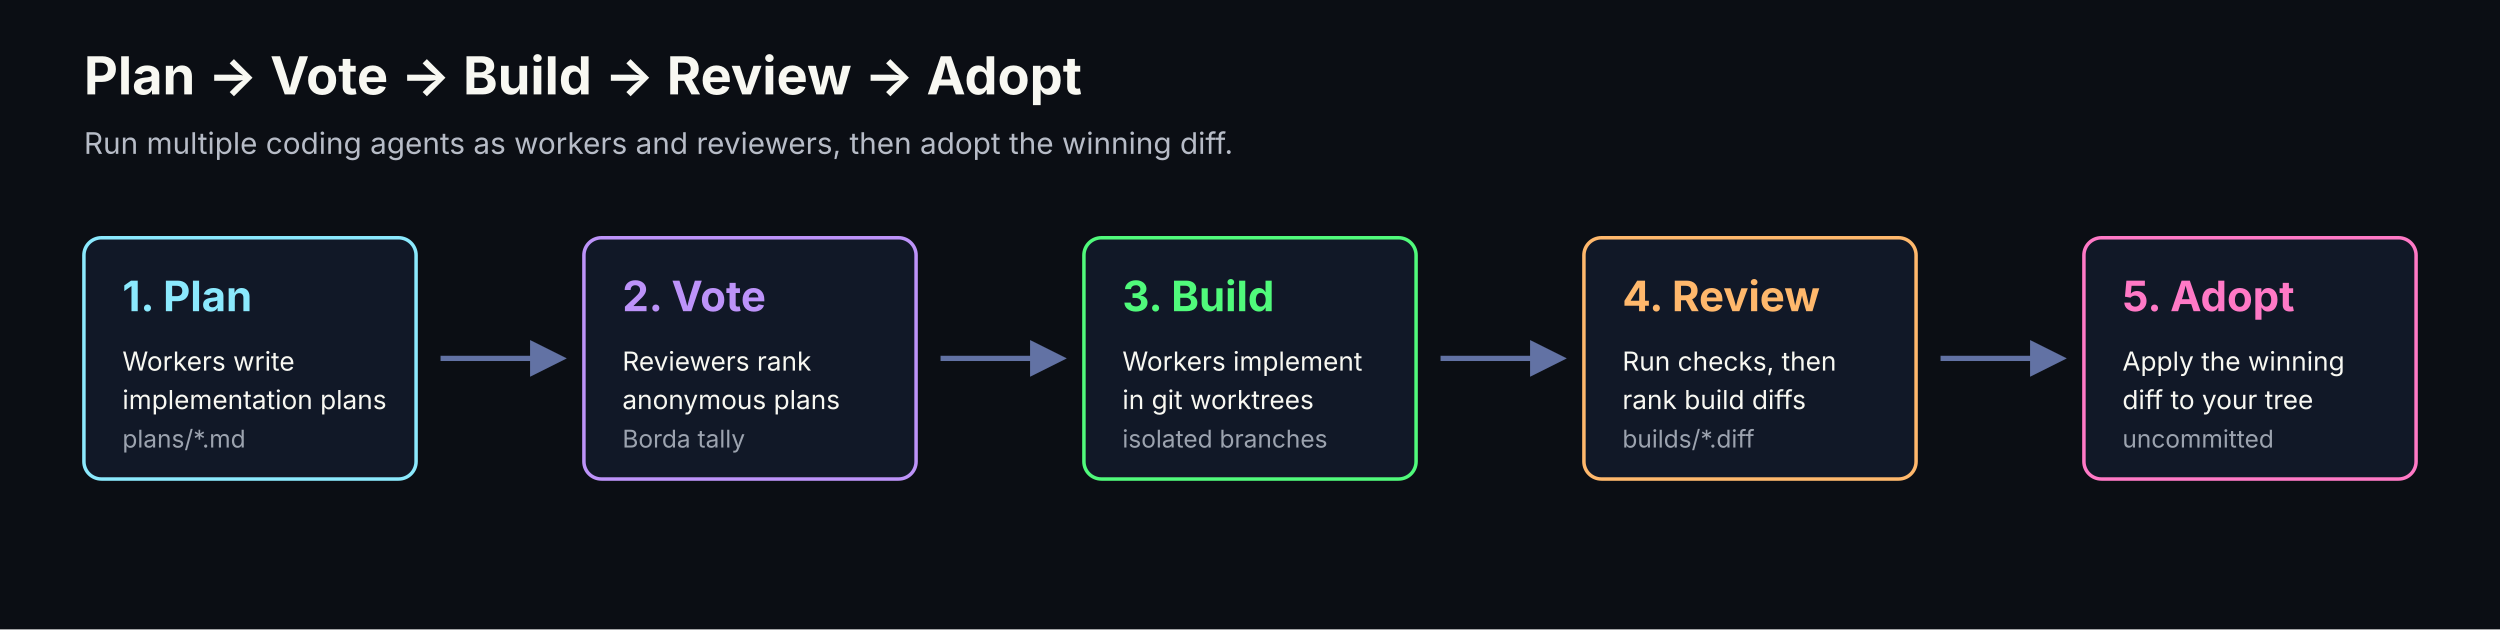
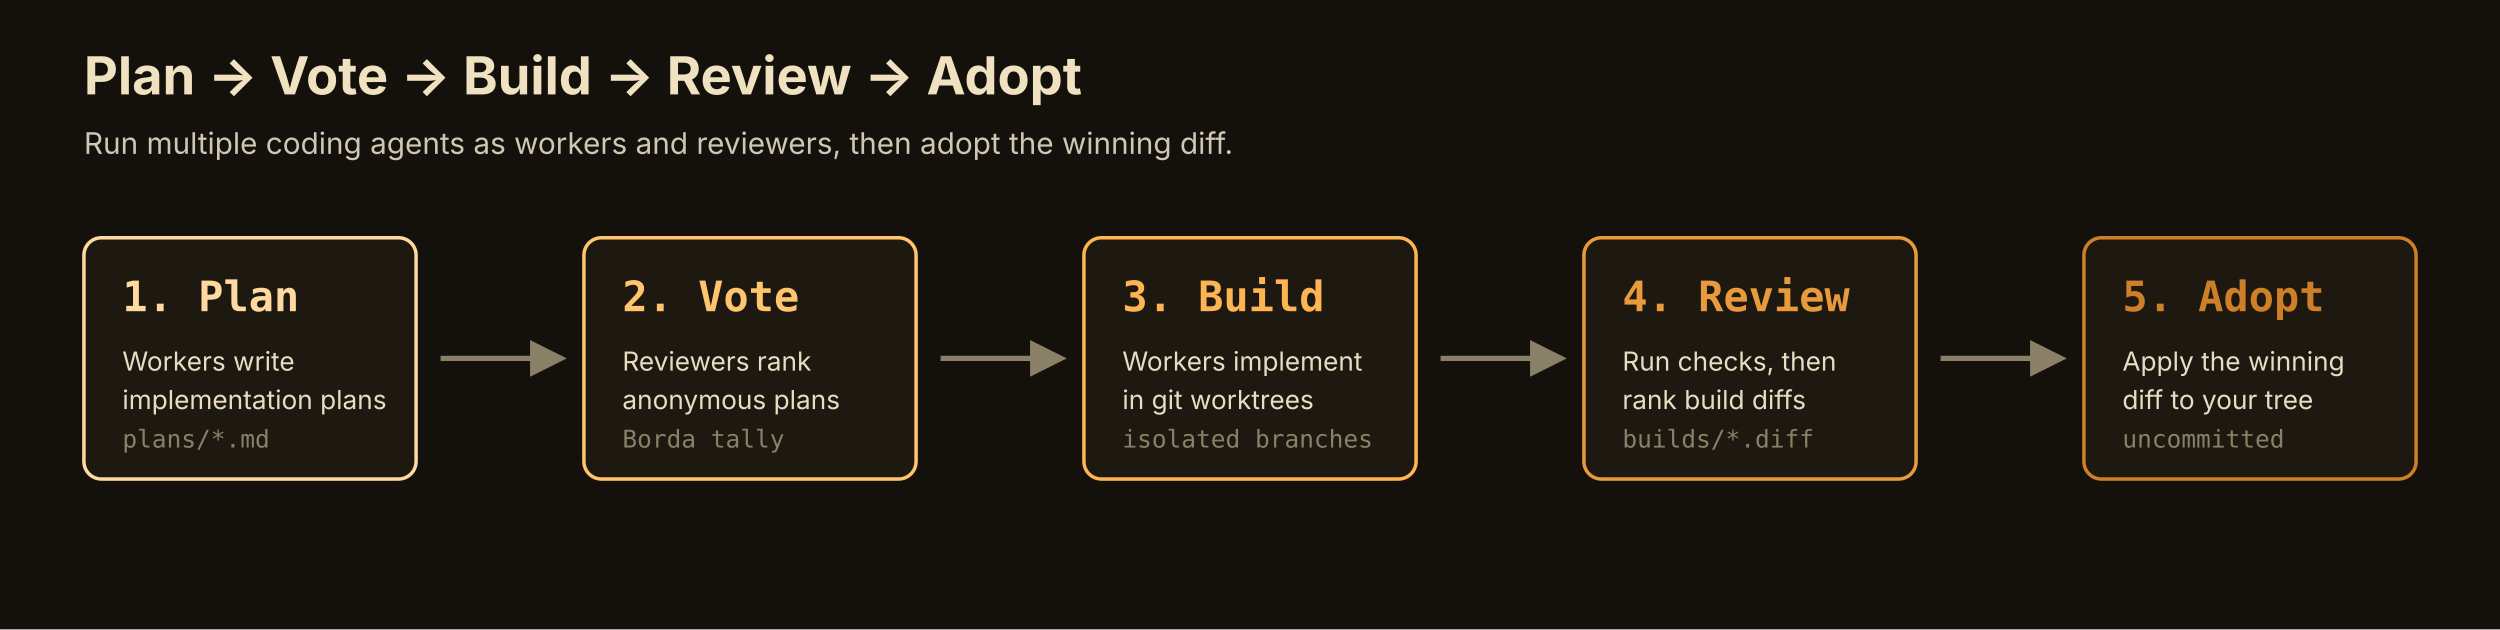
<svg xmlns="http://www.w3.org/2000/svg" width="1430" height="360" viewBox="0 0 1430 360" role="img" aria-labelledby="title desc">
-   <rect width="1430" height="360" fill="#0b0e14" />
-   <text x="48" y="54" font-family="Inter,Arial,sans-serif" font-size="30" font-weight="700" fill="#f8f8f2">Plan → Vote → Build → Review → Adopt</text>
-   <text x="48" y="88" font-family="Inter,Arial,sans-serif" font-size="17" fill="#b7bcc7">Run multiple coding agents as workers and reviewers, then adopt the winning diff.</text>
+   <rect width="1430" height="360" fill="#14110c" />
+   <text x="48" y="54" font-family="'IBM Plex Sans',Inter,Arial,sans-serif" font-size="30" font-weight="700" fill="#f0e2c0">Plan → Vote → Build → Review → Adopt</text>
+   <text x="48" y="88" font-family="'IBM Plex Sans',Inter,Arial,sans-serif" font-size="17" fill="#cfc7b3">Run multiple coding agents as workers and reviewers, then adopt the winning diff.</text>
  <defs>
    <marker id="arrow" viewBox="0 0 10 10" refX="8" refY="5" markerWidth="7" markerHeight="7" orient="auto-start-reverse">
-       <path d="M 0 0 L 10 5 L 0 10 z" fill="#6272a4" />
+       <path d="M 0 0 L 10 5 L 0 10 z" fill="#8a8067" />
    </marker>
  </defs>
-   <g font-family="Inter,Arial,sans-serif">
+   <g font-family="'IBM Plex Sans',Inter,Arial,sans-serif">
    <g transform="translate(48,136)">
-       <rect width="190" height="138" rx="10" fill="#111827" stroke="#8be9fd" stroke-width="2" />
-       <text x="22" y="42" font-size="24" font-weight="700" fill="#8be9fd">1. Plan</text>
-       <text x="22" y="76" font-size="15" fill="#f8f8f2">Workers write</text>
-       <text x="22" y="98" font-size="15" fill="#f8f8f2">implementation plans</text>
-       <text x="22" y="120" font-size="14" fill="#9ca3af">plans/*.md</text>
+       <rect width="190" height="138" rx="10" fill="#1d1810" stroke="#ffd9a0" stroke-width="2" />
+       <text x="22" y="42" font-size="24" font-weight="700" fill="#ffd9a0" font-family="'IBM Plex Mono',ui-monospace,monospace">1. Plan</text>
+       <text x="22" y="76" font-size="15" fill="#e8dcc2">Workers write</text>
+       <text x="22" y="98" font-size="15" fill="#e8dcc2">implementation plans</text>
+       <text x="22" y="120" font-size="14" fill="#8a8067" font-family="'IBM Plex Mono',ui-monospace,monospace">plans/*.md</text>
    </g>
-     <line x1="252" y1="205" x2="320" y2="205" stroke="#6272a4" stroke-width="3" marker-end="url(#arrow)" />
+     <line x1="252" y1="205" x2="320" y2="205" stroke="#8a8067" stroke-width="3" marker-end="url(#arrow)" />
    <g transform="translate(334,136)">
-       <rect width="190" height="138" rx="10" fill="#111827" stroke="#bd93f9" stroke-width="2" />
-       <text x="22" y="42" font-size="24" font-weight="700" fill="#bd93f9">2. Vote</text>
-       <text x="22" y="76" font-size="15" fill="#f8f8f2">Reviewers rank</text>
-       <text x="22" y="98" font-size="15" fill="#f8f8f2">anonymous plans</text>
-       <text x="22" y="120" font-size="14" fill="#9ca3af">Borda tally</text>
+       <rect width="190" height="138" rx="10" fill="#1d1810" stroke="#ffc46e" stroke-width="2" />
+       <text x="22" y="42" font-size="24" font-weight="700" fill="#ffc46e" font-family="'IBM Plex Mono',ui-monospace,monospace">2. Vote</text>
+       <text x="22" y="76" font-size="15" fill="#e8dcc2">Reviewers rank</text>
+       <text x="22" y="98" font-size="15" fill="#e8dcc2">anonymous plans</text>
+       <text x="22" y="120" font-size="14" fill="#8a8067" font-family="'IBM Plex Mono',ui-monospace,monospace">Borda tally</text>
    </g>
-     <line x1="538" y1="205" x2="606" y2="205" stroke="#6272a4" stroke-width="3" marker-end="url(#arrow)" />
+     <line x1="538" y1="205" x2="606" y2="205" stroke="#8a8067" stroke-width="3" marker-end="url(#arrow)" />
    <g transform="translate(620,136)">
-       <rect width="190" height="138" rx="10" fill="#111827" stroke="#50fa7b" stroke-width="2" />
-       <text x="22" y="42" font-size="24" font-weight="700" fill="#50fa7b">3. Build</text>
-       <text x="22" y="76" font-size="15" fill="#f8f8f2">Workers implement</text>
-       <text x="22" y="98" font-size="15" fill="#f8f8f2">in git worktrees</text>
-       <text x="22" y="120" font-size="14" fill="#9ca3af">isolated branches</text>
+       <rect width="190" height="138" rx="10" fill="#1d1810" stroke="#ffb454" stroke-width="2" />
+       <text x="22" y="42" font-size="24" font-weight="700" fill="#ffb454" font-family="'IBM Plex Mono',ui-monospace,monospace">3. Build</text>
+       <text x="22" y="76" font-size="15" fill="#e8dcc2">Workers implement</text>
+       <text x="22" y="98" font-size="15" fill="#e8dcc2">in git worktrees</text>
+       <text x="22" y="120" font-size="14" fill="#8a8067" font-family="'IBM Plex Mono',ui-monospace,monospace">isolated branches</text>
    </g>
-     <line x1="824" y1="205" x2="892" y2="205" stroke="#6272a4" stroke-width="3" marker-end="url(#arrow)" />
+     <line x1="824" y1="205" x2="892" y2="205" stroke="#8a8067" stroke-width="3" marker-end="url(#arrow)" />
    <g transform="translate(906,136)">
-       <rect width="190" height="138" rx="10" fill="#111827" stroke="#ffb86c" stroke-width="2" />
-       <text x="22" y="42" font-size="24" font-weight="700" fill="#ffb86c">4. Review</text>
-       <text x="22" y="76" font-size="15" fill="#f8f8f2">Run checks, then</text>
-       <text x="22" y="98" font-size="15" fill="#f8f8f2">rank build diffs</text>
-       <text x="22" y="120" font-size="14" fill="#9ca3af">builds/*.diff</text>
+       <rect width="190" height="138" rx="10" fill="#1d1810" stroke="#e89a3c" stroke-width="2" />
+       <text x="22" y="42" font-size="24" font-weight="700" fill="#e89a3c" font-family="'IBM Plex Mono',ui-monospace,monospace">4. Review</text>
+       <text x="22" y="76" font-size="15" fill="#e8dcc2">Run checks, then</text>
+       <text x="22" y="98" font-size="15" fill="#e8dcc2">rank build diffs</text>
+       <text x="22" y="120" font-size="14" fill="#8a8067" font-family="'IBM Plex Mono',ui-monospace,monospace">builds/*.diff</text>
    </g>
-     <line x1="1110" y1="205" x2="1178" y2="205" stroke="#6272a4" stroke-width="3" marker-end="url(#arrow)" />
+     <line x1="1110" y1="205" x2="1178" y2="205" stroke="#8a8067" stroke-width="3" marker-end="url(#arrow)" />
    <g transform="translate(1192,136)">
-       <rect width="190" height="138" rx="10" fill="#111827" stroke="#ff79c6" stroke-width="2" />
-       <text x="22" y="42" font-size="24" font-weight="700" fill="#ff79c6">5. Adopt</text>
-       <text x="22" y="76" font-size="15" fill="#f8f8f2">Apply the winning</text>
-       <text x="22" y="98" font-size="15" fill="#f8f8f2">diff to your tree</text>
-       <text x="22" y="120" font-size="14" fill="#9ca3af">uncommitted</text>
+       <rect width="190" height="138" rx="10" fill="#1d1810" stroke="#cf7f28" stroke-width="2" />
+       <text x="22" y="42" font-size="24" font-weight="700" fill="#cf7f28" font-family="'IBM Plex Mono',ui-monospace,monospace">5. Adopt</text>
+       <text x="22" y="76" font-size="15" fill="#e8dcc2">Apply the winning</text>
+       <text x="22" y="98" font-size="15" fill="#e8dcc2">diff to your tree</text>
+       <text x="22" y="120" font-size="14" fill="#8a8067" font-family="'IBM Plex Mono',ui-monospace,monospace">uncommitted</text>
    </g>
  </g>
</svg>
